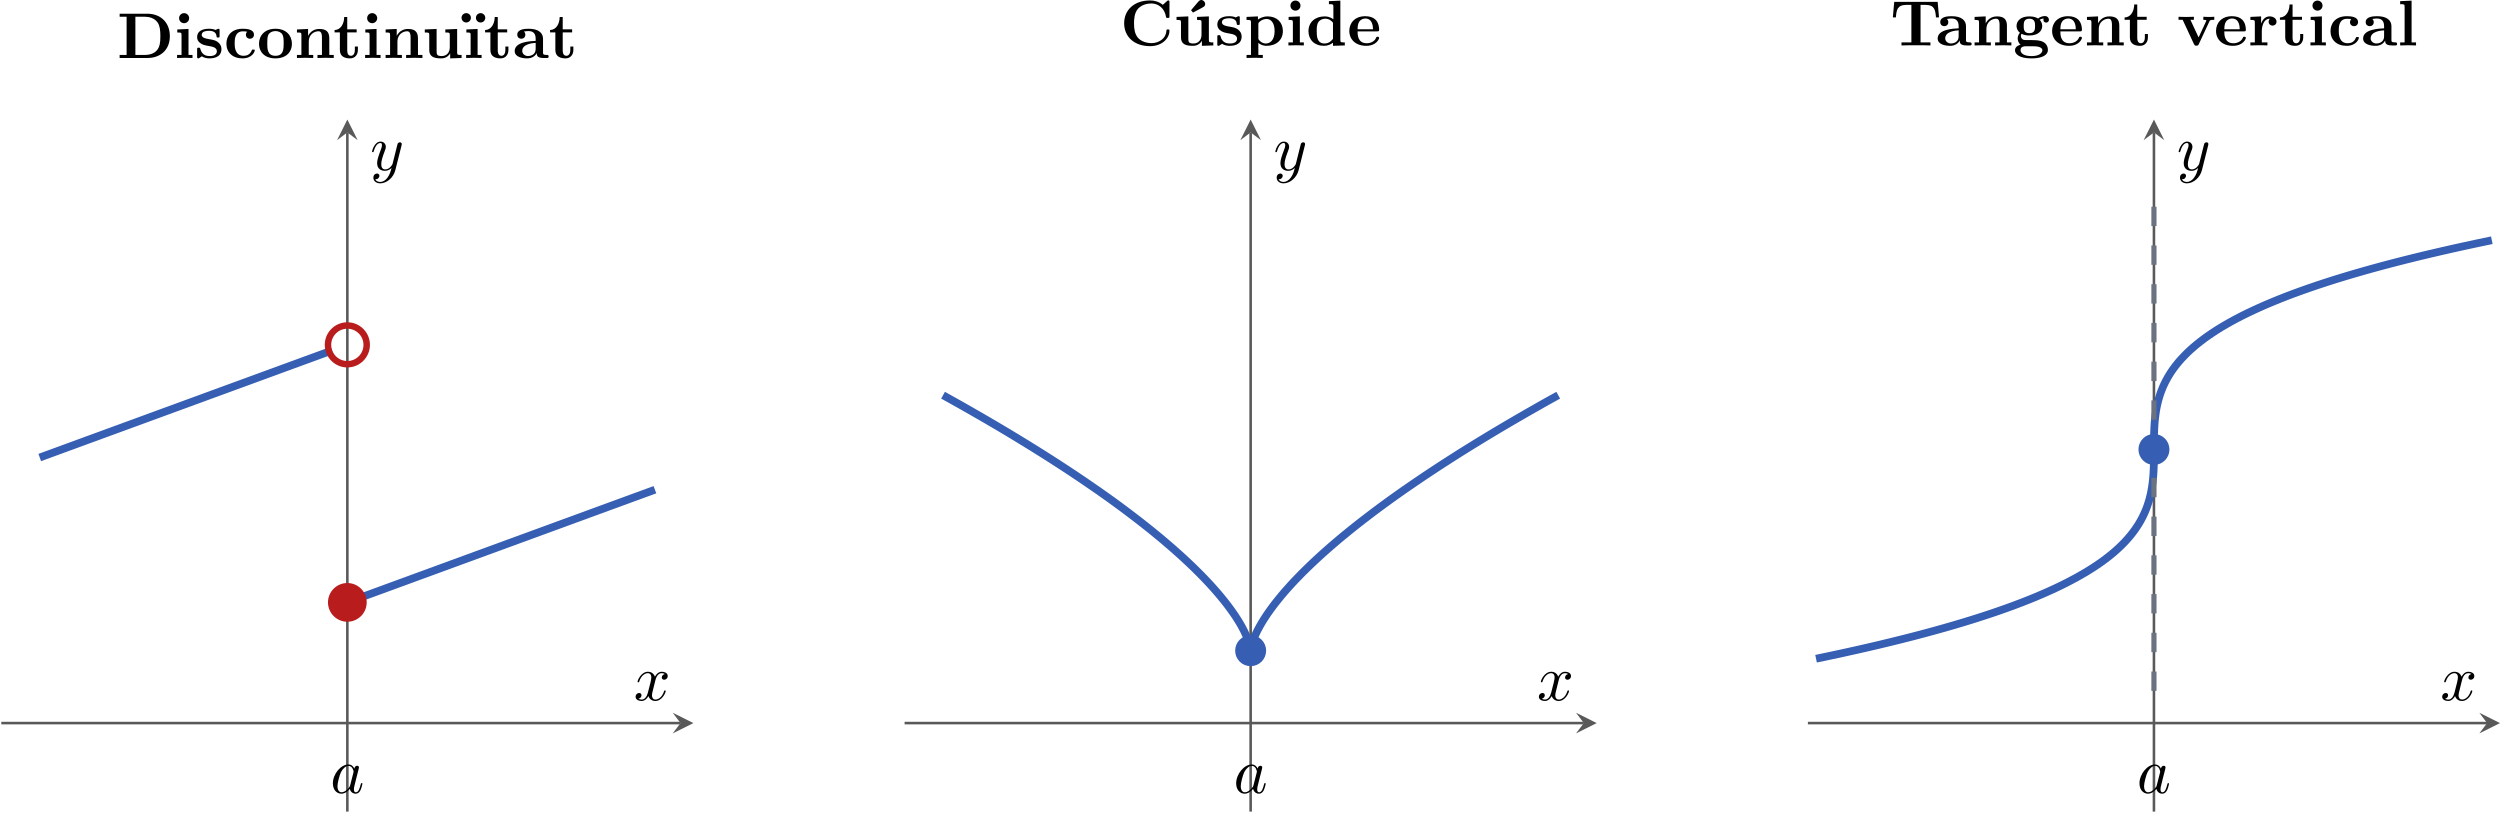
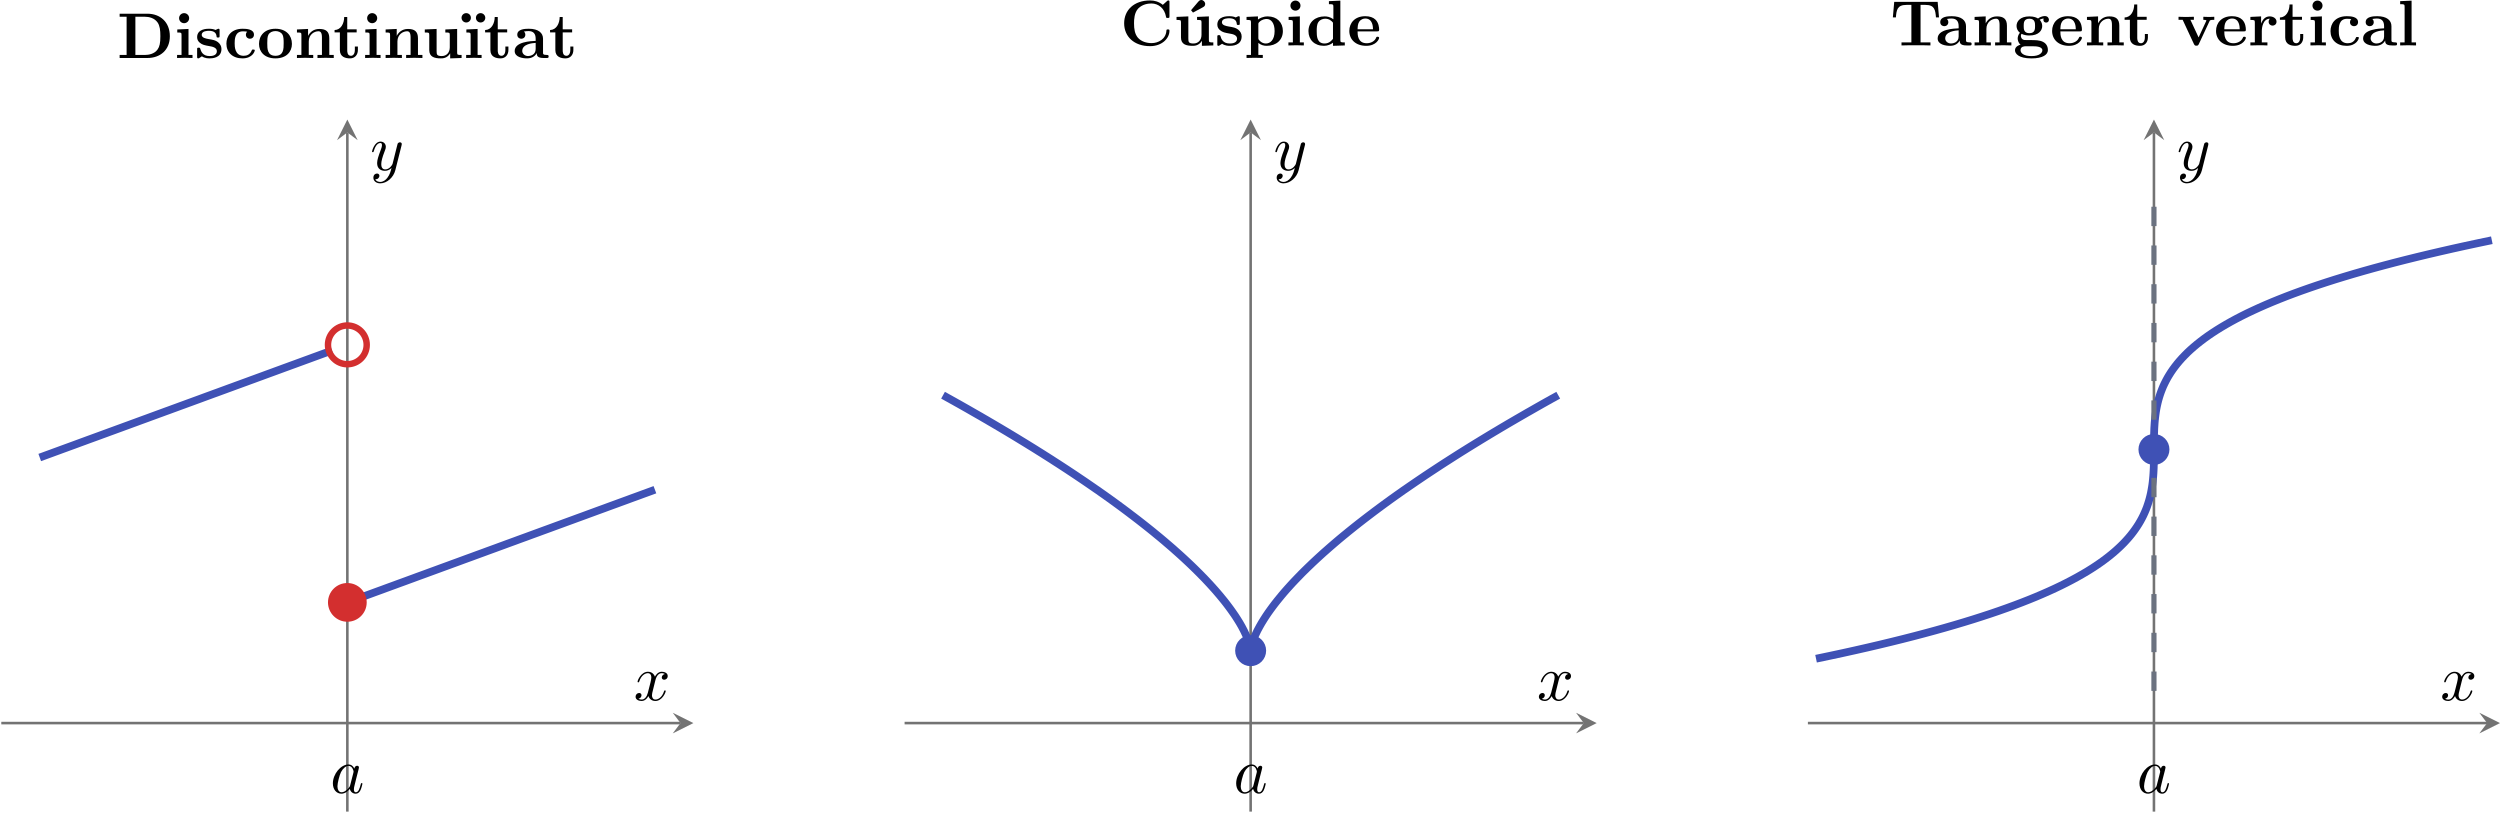
<svg xmlns="http://www.w3.org/2000/svg" xmlns:xlink="http://www.w3.org/1999/xlink" version="1.1" width="385.856pt" height="125.465pt" viewBox="-67.02 -63.793 385.856 125.465">
  <defs>
    <path id="g0-16" d="M2.232-4.483L.498-4.403V-3.935C1.086-3.935 1.156-3.935 1.156-3.547V-.468H.468V0C.777-.01 1.265-.03 1.684-.03C1.983-.03 2.491-.01 2.849 0V-.468H2.232V-4.483Z" />
    <path id="g0-19" d="M4.174-5.878C4.334-5.968 4.553-6.077 4.553-6.396C4.553-6.705 4.274-7.014 3.955-7.014C3.726-7.014 3.606-6.884 3.487-6.755C3.228-6.466 2.62-5.729 2.371-5.44L2.67-5.071L4.174-5.878Z" />
    <path id="g0-67" d="M7.631-6.665C7.631-6.854 7.631-6.944 7.452-6.944C7.362-6.944 7.342-6.924 7.263-6.854L6.605-6.267C5.988-6.765 5.32-6.944 4.643-6.944C2.162-6.944 .638-5.46 .638-3.417S2.162 .11 4.643 .11C6.506 .11 7.631-1.116 7.631-2.262C7.631-2.461 7.562-2.471 7.392-2.471C7.263-2.471 7.173-2.471 7.163-2.301C7.093-.966 5.888-.359 4.882-.359C4.105-.359 3.268-.598 2.75-1.205C2.281-1.773 2.162-2.521 2.162-3.417C2.162-3.975 2.192-5.051 2.819-5.709C3.467-6.366 4.334-6.476 4.852-6.476C5.928-6.476 6.874-5.719 7.093-4.453C7.123-4.264 7.133-4.244 7.362-4.244C7.621-4.244 7.631-4.264 7.631-4.523V-6.665Z" />
    <path id="g0-68" d="M1.465-6.366V-.468H.389V0H4.682C6.645 0 8.139-1.225 8.139-3.357C8.139-5.549 6.645-6.834 4.672-6.834H.389V-6.366H1.465ZM2.819-.468V-6.366H4.274C4.932-6.366 5.758-6.177 6.247-5.479C6.595-4.971 6.675-4.294 6.675-3.367C6.675-2.281 6.555-1.753 6.237-1.305C5.758-.628 4.882-.468 4.274-.468H2.819Z" />
    <path id="g0-84" d="M7.333-6.725H.628L.418-4.324H.887C.976-5.45 1.076-6.257 2.511-6.257H3.278V-.468H1.753V0C2.291-.03 3.397-.03 3.985-.03S5.679-.03 6.217 0V-.468H4.692V-6.257H5.45C6.874-6.257 6.974-5.46 7.073-4.324H7.542L7.333-6.725Z" />
    <path id="g0-97" d="M3.726-.767C3.726-.458 3.726 0 4.762 0H5.24C5.44 0 5.559 0 5.559-.239C5.559-.468 5.43-.468 5.3-.468C4.692-.478 4.692-.608 4.692-.837V-2.979C4.692-3.866 3.985-4.513 2.501-4.513C1.933-4.513 .717-4.473 .717-3.597C.717-3.158 1.066-2.969 1.335-2.969C1.644-2.969 1.963-3.178 1.963-3.597C1.963-3.895 1.773-4.065 1.743-4.085C2.022-4.144 2.341-4.154 2.461-4.154C3.208-4.154 3.557-3.736 3.557-2.979V-2.64C2.849-2.61 .319-2.521 .319-1.076C.319-.12 1.554 .06 2.242 .06C3.039 .06 3.507-.349 3.726-.767ZM3.557-2.331V-1.385C3.557-.428 2.64-.299 2.391-.299C1.883-.299 1.484-.648 1.484-1.086C1.484-2.162 3.059-2.301 3.557-2.331Z" />
    <path id="g0-99" d="M3.587-4.055C3.407-3.895 3.387-3.686 3.387-3.597C3.387-3.158 3.736-2.969 4.005-2.969C4.314-2.969 4.633-3.178 4.633-3.597C4.633-4.453 3.477-4.513 2.899-4.513C1.116-4.513 .379-3.367 .379-2.212C.379-.887 1.315 .06 2.849 .06C4.463 .06 4.762-1.096 4.762-1.166C4.762-1.305 4.623-1.305 4.523-1.305C4.344-1.305 4.334-1.285 4.284-1.156C4.025-.528 3.547-.339 3.039-.339C1.654-.339 1.654-1.803 1.654-2.262C1.654-2.819 1.654-4.115 2.939-4.115C3.288-4.115 3.457-4.085 3.587-4.055Z" />
    <path id="g0-100" d="M4.164-.428V.06L5.988 0V-.468C5.37-.468 5.3-.468 5.3-.857V-6.914L3.537-6.834V-6.366C4.154-6.366 4.224-6.366 4.224-5.978V-4.035C3.726-4.423 3.208-4.483 2.879-4.483C1.425-4.483 .379-3.606 .379-2.202C.379-.887 1.295 .06 2.77 .06C3.377 .06 3.856-.179 4.164-.428ZM4.164-3.517V-1.026C4.035-.847 3.626-.299 2.869-.299C1.654-.299 1.654-1.504 1.654-2.202C1.654-2.68 1.654-3.218 1.913-3.606C2.202-4.025 2.67-4.125 2.979-4.125C3.547-4.125 3.945-3.806 4.164-3.517Z" />
    <path id="g0-101" d="M4.603-2.172C4.822-2.172 4.922-2.172 4.922-2.441C4.922-2.75 4.862-3.477 4.364-3.975C3.995-4.334 3.467-4.513 2.78-4.513C1.186-4.513 .319-3.487 .319-2.242C.319-.907 1.315 .06 2.919 .06C4.493 .06 4.922-.996 4.922-1.166C4.922-1.345 4.732-1.345 4.682-1.345C4.513-1.345 4.493-1.295 4.433-1.136C4.224-.658 3.656-.339 3.009-.339C1.604-.339 1.594-1.664 1.594-2.172H4.603ZM1.594-2.501C1.614-2.889 1.624-3.308 1.833-3.636C2.092-4.035 2.491-4.154 2.78-4.154C3.945-4.154 3.965-2.849 3.975-2.501H1.594Z" />
    <path id="g0-103" d="M2.54-1.893C1.664-1.893 1.664-2.56 1.664-3.009S1.664-4.125 2.54-4.125S3.417-3.457 3.417-3.009S3.417-1.893 2.54-1.893ZM1.325-1.793C1.783-1.554 2.291-1.534 2.54-1.534C3.975-1.534 4.523-2.311 4.523-3.009C4.523-3.477 4.274-3.806 4.125-3.965C4.423-4.125 4.633-4.144 4.742-4.154C4.722-4.105 4.702-4.015 4.702-3.955C4.702-3.706 4.872-3.527 5.131-3.527S5.559-3.716 5.559-3.955C5.559-4.184 5.39-4.533 4.932-4.533C4.782-4.533 4.314-4.503 3.875-4.154C3.696-4.274 3.278-4.483 2.54-4.483C1.106-4.483 .558-3.706 .558-3.009C.558-2.6 .757-2.192 1.076-1.963C.797-1.614 .737-1.285 .737-1.076C.737-.927 .777-.438 1.176-.12C1.046-.09 .319 .12 .319 .747C.319 1.255 .867 2.002 2.859 2.002C4.623 2.002 5.4 1.415 5.4 .717C5.4 .418 5.32-.209 4.653-.548C4.095-.827 3.497-.827 2.54-.827C2.281-.827 1.823-.827 1.773-.837C1.335-.907 1.225-1.285 1.225-1.465C1.225-1.564 1.265-1.714 1.325-1.793ZM1.943 .13H3.108C3.417 .13 4.543 .13 4.543 .747C4.543 1.106 4.154 1.644 2.859 1.644C1.664 1.644 1.176 1.186 1.176 .727C1.176 .13 1.803 .13 1.943 .13Z" />
    <path id="g0-105" d="M2.232-4.483L.498-4.403V-3.935C1.086-3.935 1.156-3.935 1.156-3.547V-.468H.468V0C.777-.01 1.265-.03 1.684-.03C1.983-.03 2.491-.01 2.849 0V-.468H2.232V-4.483ZM2.331-6.147C2.331-6.585 1.973-6.924 1.554-6.924C1.126-6.924 .777-6.575 .777-6.147S1.126-5.37 1.554-5.37C1.973-5.37 2.331-5.709 2.331-6.147Z" />
    <path id="g0-108" d="M2.232-6.914L.468-6.834V-6.366C1.086-6.366 1.156-6.366 1.156-5.978V-.468H.468V0C.787-.01 1.265-.03 1.694-.03S2.58-.01 2.919 0V-.468H2.232V-6.914Z" />
    <path id="g0-110" d="M1.136-3.547V-.468H.448V0C.727-.01 1.325-.03 1.704-.03C2.092-.03 2.68-.01 2.959 0V-.468H2.271V-2.55C2.271-3.636 3.128-4.125 3.756-4.125C4.095-4.125 4.304-3.915 4.304-3.158V-.468H3.616V0C3.895-.01 4.493-.03 4.872-.03C5.26-.03 5.848-.01 6.127 0V-.468H5.44V-3.049C5.44-4.095 4.902-4.483 3.905-4.483C2.949-4.483 2.421-3.915 2.162-3.407V-4.483L.448-4.403V-3.935C1.066-3.935 1.136-3.935 1.136-3.547Z" />
    <path id="g0-111" d="M5.4-2.172C5.4-3.507 4.483-4.513 2.859-4.513C1.225-4.513 .319-3.497 .319-2.172C.319-.936 1.196 .06 2.859 .06C4.533 .06 5.4-.946 5.4-2.172ZM2.859-.339C1.594-.339 1.594-1.415 1.594-2.281C1.594-2.73 1.594-3.238 1.763-3.577C1.953-3.945 2.371-4.154 2.859-4.154C3.278-4.154 3.696-3.995 3.915-3.646C4.125-3.308 4.125-2.76 4.125-2.281C4.125-1.415 4.125-.339 2.859-.339Z" />
    <path id="g0-112" d="M2.192-3.278C2.192-3.467 2.202-3.477 2.341-3.616C2.74-4.025 3.258-4.085 3.477-4.085C4.144-4.085 4.702-3.477 4.702-2.222C4.702-.817 4.005-.299 3.357-.299C3.218-.299 2.75-.299 2.301-.837C2.192-.966 2.192-.976 2.192-1.166V-3.278ZM2.192-.389C2.62-.04 3.059 .06 3.467 .06C4.961 .06 5.978-.837 5.978-2.222C5.978-3.547 5.071-4.483 3.636-4.483C2.889-4.483 2.361-4.174 2.132-3.995V-4.483L.369-4.403V-3.935C.986-3.935 1.056-3.935 1.056-3.557V1.465H.369V1.933C.648 1.923 1.245 1.903 1.624 1.903C2.012 1.903 2.6 1.923 2.879 1.933V1.465H2.192V-.389Z" />
    <path id="g0-114" d="M2.022-3.357V-4.483L.369-4.403V-3.935C.986-3.935 1.056-3.935 1.056-3.547V-.468H.369V0C.717-.01 1.166-.03 1.624-.03C2.002-.03 2.64-.03 2.999 0V-.468H2.132V-2.212C2.132-2.909 2.381-4.125 3.377-4.125C3.367-4.115 3.188-3.955 3.188-3.666C3.188-3.258 3.507-3.059 3.796-3.059S4.403-3.268 4.403-3.666C4.403-4.194 3.866-4.483 3.347-4.483C2.65-4.483 2.252-3.985 2.022-3.357Z" />
    <path id="g0-115" d="M2.102-2.929C1.733-2.999 1.086-3.108 1.086-3.577C1.086-4.194 2.012-4.194 2.202-4.194C2.949-4.194 3.328-3.905 3.377-3.357C3.387-3.208 3.397-3.158 3.606-3.158C3.846-3.158 3.846-3.208 3.846-3.437V-4.234C3.846-4.423 3.846-4.513 3.666-4.513C3.626-4.513 3.606-4.513 3.218-4.324C2.959-4.453 2.61-4.513 2.212-4.513C1.913-4.513 .379-4.513 .379-3.208C.379-2.809 .578-2.54 .777-2.371C1.176-2.022 1.554-1.963 2.321-1.823C2.68-1.763 3.427-1.634 3.427-1.046C3.427-.299 2.511-.299 2.291-.299C1.235-.299 .976-1.026 .857-1.455C.807-1.594 .757-1.594 .618-1.594C.379-1.594 .379-1.534 .379-1.305V-.219C.379-.03 .379 .06 .558 .06C.628 .06 .648 .06 .857-.09C.867-.09 1.086-.239 1.116-.259C1.574 .06 2.092 .06 2.291 .06C2.6 .06 4.134 .06 4.134-1.395C4.134-1.823 3.935-2.172 3.587-2.451C3.198-2.74 2.879-2.8 2.102-2.929Z" />
    <path id="g0-116" d="M1.026-3.955V-1.225C1.026-.159 1.893 .06 2.6 .06C3.357 .06 3.806-.508 3.806-1.235V-1.763H3.337V-1.255C3.337-.578 3.019-.339 2.74-.339C2.162-.339 2.162-.976 2.162-1.205V-3.955H3.616V-4.423H2.162V-6.326H1.694C1.684-5.33 1.196-4.344 .209-4.314V-3.955H1.026Z" />
    <path id="g0-117" d="M4.364-.717V.06L6.127 0V-.468C5.509-.468 5.44-.468 5.44-.857V-4.483L3.616-4.403V-3.935C4.234-3.935 4.304-3.935 4.304-3.547V-1.644C4.304-.827 3.796-.299 3.068-.299C2.301-.299 2.271-.548 2.271-1.086V-4.483L.448-4.403V-3.935C1.066-3.935 1.136-3.935 1.136-3.547V-1.225C1.136-.159 1.943 .06 2.929 .06C3.188 .06 3.905 .06 4.364-.717Z" />
    <path id="g0-118" d="M5.041-3.746C5.101-3.885 5.141-3.955 5.778-3.955V-4.423C5.529-4.403 5.24-4.394 4.991-4.394S4.294-4.413 4.085-4.423V-3.955C4.274-3.955 4.563-3.925 4.563-3.846C4.563-3.836 4.553-3.816 4.513-3.726L3.357-1.235L2.092-3.955H2.63V-4.423C2.301-4.403 1.405-4.394 1.395-4.394C1.116-4.394 .667-4.413 .259-4.423V-3.955H.897L2.64-.209C2.76 .04 2.889 .04 3.019 .04C3.188 .04 3.288 .01 3.387-.199L5.041-3.746Z" />
    <path id="g0-127" d="M2.471-6.197C2.471-6.645 2.112-6.924 1.753-6.924C1.305-6.924 1.026-6.555 1.026-6.207C1.026-5.828 1.335-5.479 1.753-5.479C2.132-5.479 2.471-5.788 2.471-6.197ZM4.692-6.197C4.692-6.575 4.384-6.924 3.965-6.924C3.587-6.924 3.248-6.615 3.248-6.207C3.248-5.758 3.606-5.479 3.965-5.479C4.413-5.479 4.692-5.848 4.692-6.197Z" />
    <path id="g1-97" d="M3.716-3.766C3.537-4.134 3.248-4.403 2.8-4.403C1.634-4.403 .399-2.939 .399-1.484C.399-.548 .946 .11 1.724 .11C1.923 .11 2.421 .07 3.019-.638C3.098-.219 3.447 .11 3.925 .11C4.274 .11 4.503-.12 4.663-.438C4.832-.797 4.961-1.405 4.961-1.425C4.961-1.524 4.872-1.524 4.842-1.524C4.742-1.524 4.732-1.484 4.702-1.345C4.533-.697 4.354-.11 3.945-.11C3.676-.11 3.646-.369 3.646-.568C3.646-.787 3.666-.867 3.776-1.305C3.885-1.724 3.905-1.823 3.995-2.202L4.354-3.597C4.423-3.875 4.423-3.895 4.423-3.935C4.423-4.105 4.304-4.204 4.134-4.204C3.895-4.204 3.746-3.985 3.716-3.766ZM3.068-1.186C3.019-1.006 3.019-.986 2.869-.817C2.431-.269 2.022-.11 1.743-.11C1.245-.11 1.106-.658 1.106-1.046C1.106-1.544 1.425-2.77 1.654-3.228C1.963-3.816 2.411-4.184 2.809-4.184C3.457-4.184 3.597-3.367 3.597-3.308S3.577-3.188 3.567-3.138L3.068-1.186Z" />
    <path id="g1-120" d="M3.328-3.009C3.387-3.268 3.616-4.184 4.314-4.184C4.364-4.184 4.603-4.184 4.812-4.055C4.533-4.005 4.334-3.756 4.334-3.517C4.334-3.357 4.443-3.168 4.712-3.168C4.932-3.168 5.25-3.347 5.25-3.746C5.25-4.264 4.663-4.403 4.324-4.403C3.746-4.403 3.397-3.875 3.278-3.646C3.029-4.304 2.491-4.403 2.202-4.403C1.166-4.403 .598-3.118 .598-2.869C.598-2.77 .697-2.77 .717-2.77C.797-2.77 .827-2.79 .847-2.879C1.186-3.935 1.843-4.184 2.182-4.184C2.371-4.184 2.72-4.095 2.72-3.517C2.72-3.208 2.55-2.54 2.182-1.146C2.022-.528 1.674-.11 1.235-.11C1.176-.11 .946-.11 .737-.239C.986-.289 1.205-.498 1.205-.777C1.205-1.046 .986-1.126 .837-1.126C.538-1.126 .289-.867 .289-.548C.289-.09 .787 .11 1.225 .11C1.883 .11 2.242-.588 2.271-.648C2.391-.279 2.75 .11 3.347 .11C4.374 .11 4.941-1.176 4.941-1.425C4.941-1.524 4.852-1.524 4.822-1.524C4.732-1.524 4.712-1.484 4.692-1.415C4.364-.349 3.686-.11 3.367-.11C2.979-.11 2.819-.428 2.819-.767C2.819-.986 2.879-1.205 2.989-1.644L3.328-3.009Z" />
    <path id="g1-121" d="M4.842-3.796C4.882-3.935 4.882-3.955 4.882-4.025C4.882-4.204 4.742-4.294 4.593-4.294C4.493-4.294 4.334-4.234 4.244-4.085C4.224-4.035 4.144-3.726 4.105-3.547C4.035-3.288 3.965-3.019 3.905-2.75L3.457-.956C3.417-.807 2.989-.11 2.331-.11C1.823-.11 1.714-.548 1.714-.917C1.714-1.375 1.883-1.993 2.222-2.869C2.381-3.278 2.421-3.387 2.421-3.587C2.421-4.035 2.102-4.403 1.604-4.403C.658-4.403 .289-2.959 .289-2.869C.289-2.77 .389-2.77 .408-2.77C.508-2.77 .518-2.79 .568-2.949C.837-3.885 1.235-4.184 1.574-4.184C1.654-4.184 1.823-4.184 1.823-3.866C1.823-3.616 1.724-3.357 1.654-3.168C1.255-2.112 1.076-1.544 1.076-1.076C1.076-.189 1.704 .11 2.291 .11C2.68 .11 3.019-.06 3.298-.339C3.168 .179 3.049 .667 2.65 1.196C2.391 1.534 2.012 1.823 1.554 1.823C1.415 1.823 .966 1.793 .797 1.405C.956 1.405 1.086 1.405 1.225 1.285C1.325 1.196 1.425 1.066 1.425 .877C1.425 .568 1.156 .528 1.056 .528C.827 .528 .498 .687 .498 1.176C.498 1.674 .936 2.042 1.554 2.042C2.58 2.042 3.606 1.136 3.885 .01L4.842-3.796Z" />
  </defs>
  <g id="page1">
-     <path d="M-66.82 47.809H38.008" stroke="#595959" fill="none" stroke-width=".399" stroke-miterlimit="10" />
-     <path d="M40 47.809L36.813 46.215L38.008 47.809L36.813 49.402" fill="#595959" />
-     <path d="M-13.41 61.473V-43.352" stroke="#595959" fill="none" stroke-width=".399" stroke-miterlimit="10" />
-     <path d="M-13.41-45.344L-15.004-42.156L-13.41-43.352L-11.816-42.156" fill="#595959" />
-     <path d="M-60.887 6.82L-60.313 6.613L-59.742 6.402L-59.172 6.195L-58.602 5.984L-58.031 5.777L-57.461 5.566L-56.891 5.359L-56.316 5.148L-55.746 4.941L-55.176 4.73L-54.605 4.519L-54.035 4.312L-53.465 4.101L-52.895 3.894L-52.32 3.684L-51.75 3.477L-51.18 3.266L-50.609 3.059L-50.039 2.848L-49.469 2.641L-48.895 2.43L-48.324 2.223L-47.754 2.012L-47.184 1.805L-46.613 1.594L-46.043 1.387L-45.473 1.176L-44.898 .965L-44.328 .758L-43.758 .547L-43.188 .34L-42.617 .129L-42.047-.078L-41.477-.289L-40.902-.496L-40.332-.707L-39.762-.914L-39.191-1.125L-38.621-1.332L-38.051-1.543L-37.48-1.75L-36.906-1.961L-36.336-2.168L-35.766-2.379L-35.195-2.59L-34.625-2.797L-34.055-3.008L-33.48-3.215L-32.91-3.426L-32.34-3.633L-31.77-3.844L-31.199-4.051L-30.629-4.262L-30.059-4.469L-29.484-4.68L-28.914-4.887L-28.344-5.098L-27.773-5.305L-27.203-5.516L-26.633-5.723L-26.062-5.934L-25.488-6.145L-24.918-6.352L-24.348-6.562L-23.777-6.77L-23.207-6.981L-22.637-7.188L-22.066-7.399L-21.492-7.606L-20.922-7.816L-20.352-8.024L-19.781-8.234L-19.211-8.441L-18.641-8.652L-18.07-8.859L-17.496-9.07L-16.926-9.277L-16.355-9.488L-15.785-9.699" stroke="#365fb3" fill="none" stroke-width="1.196" stroke-miterlimit="10" />
-     <path d="M-13.41 29.18L-12.809 28.957L-12.207 28.738L-11.605 28.52L-11.008 28.297L-10.406 28.078L-9.805 27.859L-9.203 27.637L-8.602 27.418L-8 27.199L-7.402 26.977L-6.801 26.758L-6.199 26.539L-5.598 26.316L-4.996 26.098L-4.395 25.879L-3.793 25.656L-3.195 25.438L-2.594 25.215L-1.992 24.996L-1.391 24.777L-.789 24.555L-.188 24.336L.41 24.117L1.012 23.895L1.613 23.676L2.215 23.457L2.816 23.234L3.418 23.016L4.016 22.797L4.617 22.574L5.219 22.355L5.82 22.137L6.422 21.914L7.023 21.695L7.621 21.477L8.223 21.254L8.824 21.035L9.426 20.816L10.027 20.594L10.629 20.375L11.23 20.152L11.828 19.934L12.43 19.715L13.031 19.492L13.633 19.273L14.234 19.055L14.836 18.832L15.434 18.613L16.035 18.395L16.637 18.172L17.238 17.953L17.84 17.734L18.441 17.512L19.039 17.293L19.641 17.074L20.242 16.852L20.844 16.633L21.445 16.414L22.047 16.191L22.648 15.973L23.246 15.754L23.848 15.531L24.449 15.312L25.051 15.09L25.652 14.871L26.254 14.652L26.852 14.43L27.453 14.211L28.055 13.992L28.656 13.77L29.258 13.551L29.859 13.332L30.457 13.109L31.059 12.891L31.66 12.672L32.262 12.449L32.863 12.23L33.465 12.012L34.062 11.789" stroke="#365fb3" fill="none" stroke-width="1.196" stroke-miterlimit="10" />
+     <path d="M-66.82 47.809H38.008" stroke="#737373" fill="none" stroke-width=".399" stroke-miterlimit="10" />
+     <path d="M40 47.809L36.813 46.215L38.008 47.809L36.813 49.402" fill="#737373" />
+     <path d="M-13.41 61.473V-43.352" stroke="#737373" fill="none" stroke-width=".399" stroke-miterlimit="10" />
+     <path d="M-13.41-45.344L-15.004-42.156L-13.41-43.352L-11.816-42.156" fill="#737373" />
+     <path d="M-60.887 6.82L-60.313 6.613L-59.742 6.402L-59.172 6.195L-58.602 5.984L-58.031 5.777L-57.461 5.566L-56.891 5.359L-56.316 5.148L-55.746 4.941L-55.176 4.73L-54.605 4.519L-54.035 4.312L-53.465 4.101L-52.895 3.894L-52.32 3.684L-51.75 3.477L-51.18 3.266L-50.609 3.059L-50.039 2.848L-49.469 2.641L-48.895 2.43L-48.324 2.223L-47.754 2.012L-47.184 1.805L-46.613 1.594L-46.043 1.387L-45.473 1.176L-44.898 .965L-44.328 .758L-43.758 .547L-43.188 .34L-42.617 .129L-42.047-.078L-41.477-.289L-40.902-.496L-40.332-.707L-39.762-.914L-39.191-1.125L-38.621-1.332L-38.051-1.543L-37.48-1.75L-36.906-1.961L-36.336-2.168L-35.766-2.379L-35.195-2.59L-34.625-2.797L-34.055-3.008L-33.48-3.215L-32.91-3.426L-32.34-3.633L-31.77-3.844L-31.199-4.051L-30.629-4.262L-30.059-4.469L-29.484-4.68L-28.914-4.887L-28.344-5.098L-27.773-5.305L-27.203-5.516L-26.633-5.723L-26.062-5.934L-25.488-6.145L-24.918-6.352L-24.348-6.562L-23.777-6.77L-23.207-6.981L-22.637-7.188L-22.066-7.399L-21.492-7.606L-20.922-7.816L-20.352-8.024L-19.781-8.234L-19.211-8.441L-18.641-8.652L-18.07-8.859L-17.496-9.07L-16.926-9.277L-16.355-9.488L-15.785-9.699" stroke="#3f51b5" fill="none" stroke-width="1.196" stroke-miterlimit="10" />
+     <path d="M-13.41 29.18L-12.809 28.957L-12.207 28.738L-11.605 28.52L-11.008 28.297L-10.406 28.078L-9.805 27.859L-9.203 27.637L-8.602 27.418L-8 27.199L-7.402 26.977L-6.801 26.758L-6.199 26.539L-5.598 26.316L-4.996 26.098L-4.395 25.879L-3.793 25.656L-3.195 25.438L-2.594 25.215L-1.992 24.996L-1.391 24.777L-.789 24.555L-.188 24.336L.41 24.117L1.012 23.895L1.613 23.676L2.215 23.457L2.816 23.234L3.418 23.016L4.016 22.797L4.617 22.574L5.219 22.355L5.82 22.137L6.422 21.914L7.023 21.695L7.621 21.477L8.223 21.254L8.824 21.035L9.426 20.816L10.027 20.594L10.629 20.375L11.23 20.152L11.828 19.934L12.43 19.715L13.031 19.492L13.633 19.273L14.234 19.055L14.836 18.832L15.434 18.613L16.035 18.395L16.637 18.172L17.238 17.953L17.84 17.734L18.441 17.512L19.039 17.293L19.641 17.074L20.242 16.852L20.844 16.633L21.445 16.414L22.047 16.191L22.648 15.973L23.246 15.754L23.848 15.531L24.449 15.312L25.051 15.09L25.652 14.871L26.254 14.652L26.852 14.43L27.453 14.211L28.055 13.992L28.656 13.77L29.258 13.551L29.859 13.332L30.457 13.109L31.059 12.891L31.66 12.672L32.262 12.449L32.863 12.23L33.465 12.012L34.062 11.789" stroke="#3f51b5" fill="none" stroke-width="1.196" stroke-miterlimit="10" />
    <g transform="matrix(1 0 0 1 50.5772 -2.4245)">
      <use x="-66.62" y="61.024" xlink:href="#g1-97" />
    </g>
-     <path d="M-10.422-10.566C-10.422-12.219-11.758-13.555-13.41-13.555S-16.398-12.219-16.398-10.566C-16.398-8.918-15.062-7.578-13.41-7.578S-10.422-8.918-10.422-10.566Z" stroke="#b91c1c" fill="none" stroke-width=".996" stroke-miterlimit="10" />
-     <path d="M-10.621 29.18C-10.621 27.637-11.871 26.391-13.41 26.391S-16.199 27.637-16.199 29.18C-16.199 30.719-14.949 31.969-13.41 31.969S-10.621 30.719-10.621 29.18Z" fill="#b91c1c" />
-     <path d="M-10.621 29.18C-10.621 27.637-11.871 26.391-13.41 26.391S-16.199 27.637-16.199 29.18C-16.199 30.719-14.949 31.969-13.41 31.969S-10.621 30.719-10.621 29.18Z" stroke="#b91c1c" fill="none" stroke-width=".399" stroke-miterlimit="10" />
+     <path d="M-10.422-10.566C-10.422-12.219-11.758-13.555-13.41-13.555S-16.398-12.219-16.398-10.566C-16.398-8.918-15.062-7.578-13.41-7.578S-10.422-8.918-10.422-10.566Z" stroke="#d32f2f" fill="none" stroke-width=".996" stroke-miterlimit="10" />
+     <path d="M-10.621 29.18C-10.621 27.637-11.871 26.391-13.41 26.391S-16.199 27.637-16.199 29.18C-16.199 30.719-14.949 31.969-13.41 31.969S-10.621 30.719-10.621 29.18Z" fill="#d32f2f" />
+     <path d="M-10.621 29.18C-10.621 27.637-11.871 26.391-13.41 26.391S-16.199 27.637-16.199 29.18C-16.199 30.719-14.949 31.969-13.41 31.969S-10.621 30.719-10.621 29.18Z" stroke="#d32f2f" fill="none" stroke-width=".399" stroke-miterlimit="10" />
    <g transform="matrix(1 0 0 1 97.4062 -16.7344)">
      <use x="-66.62" y="61.024" xlink:href="#g1-120" />
    </g>
    <g transform="matrix(1 0 0 1 56.73009 -98.56)">
      <use x="-66.62" y="61.024" xlink:href="#g1-121" />
    </g>
    <g transform="matrix(1 0 0 1 17.6764 -115.8666)">
      <use x="-66.62" y="61.024" xlink:href="#g0-68" />
      <use x="-57.834" y="61.024" xlink:href="#g0-105" />
      <use x="-54.651" y="61.024" xlink:href="#g0-115" />
      <use x="-50.132" y="61.024" xlink:href="#g0-99" />
      <use x="-45.04" y="61.024" xlink:href="#g0-111" />
      <use x="-39.312" y="61.024" xlink:href="#g0-110" />
      <use x="-33.265" y="61.024" xlink:href="#g0-116" />
      <use x="-28.809" y="61.024" xlink:href="#g0-105" />
      <use x="-25.627" y="61.024" xlink:href="#g0-110" />
      <use x="-19.58" y="61.024" xlink:href="#g0-117" />
      <use x="-14.488" y="61.024" xlink:href="#g0-127" />
      <use x="-13.215" y="61.024" xlink:href="#g0-16" />
      <use x="-10.033" y="61.024" xlink:href="#g0-116" />
      <use x="-5.577" y="61.024" xlink:href="#g0-97" />
      <use x="-.008" y="61.024" xlink:href="#g0-116" />
    </g>
-     <path d="M72.598 47.809H177.426" stroke="#595959" fill="none" stroke-width=".399" stroke-miterlimit="10" />
-     <path d="M179.418 47.809L176.231 46.215L177.426 47.809L176.231 49.402" fill="#595959" />
-     <path d="M126.008 61.473V-43.352" stroke="#595959" fill="none" stroke-width=".399" stroke-miterlimit="10" />
-     <path d="M126.008-45.344L124.415-42.156L126.008-43.352L127.602-42.156" fill="#595959" />
-     <path d="M78.531-2.797L78.875-2.606L79.215-2.414L79.559-2.227L79.898-2.035L80.238-1.848L80.582-1.652L80.922-1.465L81.266-1.27L81.605-1.078L81.949-.883L82.289-.691L82.629-.496L82.973-.297L83.312-.102L83.656 .094L83.996 .289L84.34 .484L84.68 .684L85.023 .883L85.363 1.078L85.703 1.281L86.047 1.48L86.387 1.68L86.73 1.883L87.07 2.082L87.414 2.285L87.754 2.488L88.094 2.691L88.438 2.894L88.777 3.102L89.121 3.305L89.461 3.512L89.805 3.719L90.144 3.926L90.488 4.137L90.828 4.344L91.168 4.551L91.512 4.762L91.852 4.973L92.195 5.184L92.535 5.394L92.879 5.609L93.219 5.824L93.559 6.035L93.902 6.25L94.242 6.469L94.586 6.684L94.926 6.902L95.269 7.117L95.609 7.34L95.949 7.559L96.293 7.777L96.633 8L96.977 8.223L97.316 8.445L97.66 8.668L98 8.895L98.344 9.121L98.684 9.348L99.023 9.574L99.367 9.805L99.707 10.035L100.051 10.266L100.391 10.496L100.734 10.73L101.074 10.965L101.414 11.199L101.758 11.434L102.098 11.672L102.441 11.902L102.781 12.145L103.125 12.387L103.465 12.625L103.805 12.871L104.148 13.113L104.488 13.359L104.832 13.605L105.172 13.855L105.516 14.105L105.855 14.355L106.199 14.609L106.539 14.863L106.879 15.117L107.223 15.375L107.562 15.637L107.906 15.895L108.246 16.156L108.59 16.418L108.93 16.684L109.269 16.949L109.613 17.219L109.953 17.488L110.297 17.762L110.637 18.035L110.98 18.312L111.32 18.594L111.66 18.871L112.004 19.152L112.344 19.438L112.688 19.727L113.027 20.02L113.371 20.312L113.711 20.605L114.055 20.902L114.394 21.207L114.734 21.508L115.078 21.816L115.418 22.125L115.762 22.441L116.102 22.758L116.445 23.078L116.785 23.402L117.125 23.73L117.469 24.066L117.809 24.402L118.152 24.742L118.492 25.094L118.836 25.441L119.176 25.801L119.516 26.164L119.859 26.535L120.199 26.914L120.543 27.297L120.883 27.691L121.227 28.094L121.566 28.508L121.91 28.926L122.25 29.359L122.59 29.809L122.934 30.273L123.273 30.754L123.617 31.25L123.957 31.777L124.301 32.332L124.641 32.926L124.98 33.574L125.324 34.297L125.664 35.16L126.008 36.609" stroke="#365fb3" fill="none" stroke-width="1.196" stroke-miterlimit="10" />
-     <path d="M126.008 36.633L126.348 35.16L126.691 34.297L127.031 33.574L127.375 32.93L127.715 32.336L128.059 31.777L128.398 31.254L128.738 30.754L129.082 30.273L129.422 29.812L129.766 29.359L130.105 28.93L130.449 28.508L130.789 28.094L131.129 27.691L131.473 27.297L131.812 26.914L132.156 26.535L132.496 26.164L132.84 25.801L133.18 25.445L133.523 25.094L133.863 24.742L134.203 24.402L134.547 24.066L134.887 23.734L135.23 23.406L135.57 23.078L135.914 22.758L136.254 22.441L136.594 22.129L136.938 21.816L137.277 21.508L137.621 21.207L137.961 20.906L138.305 20.605L138.644 20.312L138.984 20.02L139.328 19.727L139.668 19.438L140.012 19.152L140.351 18.871L140.695 18.594L141.035 18.312L141.379 18.035L141.719 17.762L142.059 17.488L142.402 17.219L142.742 16.949L143.086 16.684L143.426 16.418L143.769 16.156L144.109 15.895L144.449 15.637L144.793 15.375L145.133 15.117L145.476 14.863L145.816 14.609L146.16 14.355L146.5 14.105L146.84 13.855L147.184 13.609L147.523 13.359L147.867 13.113L148.207 12.871L148.551 12.625L148.891 12.387L149.234 12.145L149.574 11.902L149.914 11.672L150.258 11.434L150.598 11.199L150.941 10.965L151.281 10.73L151.625 10.496L151.965 10.266L152.305 10.035L152.648 9.805L152.988 9.574L153.332 9.348L153.672 9.121L154.016 8.895L154.355 8.672L154.699 8.445L155.039 8.223L155.379 8L155.723 7.777L156.062 7.559L156.406 7.34L156.746 7.121L157.09 6.902L157.43 6.684L157.769 6.469L158.113 6.25L158.453 6.035L158.797 5.82L159.137 5.609L159.48 5.394L159.82 5.184L160.16 4.973L160.504 4.762L160.844 4.551L161.188 4.344L161.527 4.133L161.871 3.926L162.211 3.719L162.555 3.512L162.894 3.305L163.234 3.102L163.578 2.894L163.918 2.695L164.262 2.488L164.601 2.285L164.945 2.082L165.285 1.883L165.625 1.68L165.969 1.48L166.309 1.281L166.652 1.082L166.992 .883L167.336 .684L167.676 .488L168.019 .289L168.359 .094L168.699-.105L169.043-.297L169.383-.492L169.726-.688L170.066-.883L170.41-1.078L170.75-1.27L171.09-1.465L171.434-1.656L171.773-1.848L172.117-2.035L172.457-2.231L172.801-2.414L173.141-2.606L173.481-2.797" stroke="#365fb3" fill="none" stroke-width="1.196" stroke-miterlimit="10" />
+     <path d="M72.598 47.809H177.426" stroke="#737373" fill="none" stroke-width=".399" stroke-miterlimit="10" />
+     <path d="M179.418 47.809L176.231 46.215L177.426 47.809L176.231 49.402" fill="#737373" />
+     <path d="M126.008 61.473V-43.352" stroke="#737373" fill="none" stroke-width=".399" stroke-miterlimit="10" />
+     <path d="M126.008-45.344L124.415-42.156L126.008-43.352L127.602-42.156" fill="#737373" />
+     <path d="M78.531-2.797L78.875-2.606L79.215-2.414L79.559-2.227L79.898-2.035L80.238-1.848L80.582-1.652L80.922-1.465L81.266-1.27L81.605-1.078L81.949-.883L82.289-.691L82.629-.496L82.973-.297L83.312-.102L83.656 .094L83.996 .289L84.34 .484L84.68 .684L85.023 .883L85.363 1.078L85.703 1.281L86.047 1.48L86.387 1.68L86.73 1.883L87.07 2.082L87.414 2.285L87.754 2.488L88.094 2.691L88.438 2.894L88.777 3.102L89.121 3.305L89.461 3.512L89.805 3.719L90.144 3.926L90.488 4.137L90.828 4.344L91.168 4.551L91.512 4.762L91.852 4.973L92.195 5.184L92.535 5.394L92.879 5.609L93.219 5.824L93.559 6.035L93.902 6.25L94.242 6.469L94.586 6.684L94.926 6.902L95.269 7.117L95.609 7.34L95.949 7.559L96.293 7.777L96.633 8L96.977 8.223L97.316 8.445L97.66 8.668L98 8.895L98.344 9.121L98.684 9.348L99.023 9.574L99.367 9.805L99.707 10.035L100.051 10.266L100.391 10.496L100.734 10.73L101.074 10.965L101.414 11.199L101.758 11.434L102.098 11.672L102.441 11.902L102.781 12.145L103.125 12.387L103.465 12.625L103.805 12.871L104.148 13.113L104.488 13.359L104.832 13.605L105.172 13.855L105.516 14.105L105.855 14.355L106.199 14.609L106.539 14.863L106.879 15.117L107.223 15.375L107.562 15.637L107.906 15.895L108.246 16.156L108.59 16.418L108.93 16.684L109.269 16.949L109.613 17.219L109.953 17.488L110.297 17.762L110.637 18.035L110.98 18.312L111.32 18.594L111.66 18.871L112.004 19.152L112.344 19.438L112.688 19.727L113.027 20.02L113.371 20.312L113.711 20.605L114.055 20.902L114.394 21.207L114.734 21.508L115.078 21.816L115.418 22.125L115.762 22.441L116.102 22.758L116.445 23.078L116.785 23.402L117.125 23.73L117.469 24.066L117.809 24.402L118.152 24.742L118.492 25.094L118.836 25.441L119.176 25.801L119.516 26.164L119.859 26.535L120.199 26.914L120.543 27.297L120.883 27.691L121.227 28.094L121.566 28.508L121.91 28.926L122.25 29.359L122.59 29.809L122.934 30.273L123.273 30.754L123.617 31.25L123.957 31.777L124.301 32.332L124.641 32.926L124.98 33.574L125.324 34.297L125.664 35.16L126.008 36.609" stroke="#3f51b5" fill="none" stroke-width="1.196" stroke-miterlimit="10" />
+     <path d="M126.008 36.633L126.348 35.16L126.691 34.297L127.031 33.574L127.375 32.93L127.715 32.336L128.059 31.777L128.398 31.254L128.738 30.754L129.082 30.273L129.422 29.812L129.766 29.359L130.105 28.93L130.449 28.508L130.789 28.094L131.129 27.691L131.473 27.297L131.812 26.914L132.156 26.535L132.496 26.164L132.84 25.801L133.18 25.445L133.523 25.094L133.863 24.742L134.203 24.402L134.547 24.066L134.887 23.734L135.23 23.406L135.57 23.078L135.914 22.758L136.254 22.441L136.594 22.129L136.938 21.816L137.277 21.508L137.621 21.207L137.961 20.906L138.305 20.605L138.644 20.312L138.984 20.02L139.328 19.727L139.668 19.438L140.012 19.152L140.351 18.871L140.695 18.594L141.035 18.312L141.379 18.035L141.719 17.762L142.059 17.488L142.402 17.219L142.742 16.949L143.086 16.684L143.426 16.418L143.769 16.156L144.109 15.895L144.449 15.637L144.793 15.375L145.133 15.117L145.476 14.863L145.816 14.609L146.16 14.355L146.5 14.105L146.84 13.855L147.184 13.609L147.523 13.359L147.867 13.113L148.207 12.871L148.551 12.625L148.891 12.387L149.234 12.145L149.574 11.902L149.914 11.672L150.258 11.434L150.598 11.199L150.941 10.965L151.281 10.73L151.625 10.496L151.965 10.266L152.305 10.035L152.648 9.805L152.988 9.574L153.332 9.348L153.672 9.121L154.016 8.895L154.355 8.672L154.699 8.445L155.039 8.223L155.379 8L155.723 7.777L156.062 7.559L156.406 7.34L156.746 7.121L157.09 6.902L157.43 6.684L157.769 6.469L158.113 6.25L158.453 6.035L158.797 5.82L159.137 5.609L159.48 5.394L159.82 5.184L160.16 4.973L160.504 4.762L160.844 4.551L161.188 4.344L161.527 4.133L161.871 3.926L162.211 3.719L162.555 3.512L162.894 3.305L163.234 3.102L163.578 2.894L163.918 2.695L164.262 2.488L164.601 2.285L164.945 2.082L165.285 1.883L165.625 1.68L165.969 1.48L166.309 1.281L166.652 1.082L166.992 .883L167.336 .684L167.676 .488L168.019 .289L168.359 .094L168.699-.105L169.043-.297L169.383-.492L169.726-.688L170.066-.883L170.41-1.078L170.75-1.27L171.09-1.465L171.434-1.656L171.773-1.848L172.117-2.035L172.457-2.231L172.801-2.414L173.141-2.606L173.481-2.797" stroke="#3f51b5" fill="none" stroke-width="1.196" stroke-miterlimit="10" />
    <g transform="matrix(1 0 0 1 189.9942 -2.4245)">
      <use x="-66.62" y="61.024" xlink:href="#g1-97" />
    </g>
-     <path d="M128.199 36.633C128.199 35.422 127.219 34.438 126.008 34.438S123.816 35.422 123.816 36.633C123.816 37.84 124.797 38.824 126.008 38.824S128.199 37.84 128.199 36.633Z" fill="#365fb3" />
-     <path d="M128.199 36.633C128.199 35.422 127.219 34.438 126.008 34.438S123.816 35.422 123.816 36.633C123.816 37.84 124.797 38.824 126.008 38.824S128.199 37.84 128.199 36.633Z" stroke="#365fb3" fill="none" stroke-width=".399" stroke-miterlimit="10" />
+     <path d="M128.199 36.633C128.199 35.422 127.219 34.438 126.008 34.438S123.816 35.422 123.816 36.633C123.816 37.84 124.797 38.824 126.008 38.824S128.199 37.84 128.199 36.633Z" fill="#3f51b5" />
+     <path d="M128.199 36.633C128.199 35.422 127.219 34.438 126.008 34.438S123.816 35.422 123.816 36.633C123.816 37.84 124.797 38.824 126.008 38.824S128.199 37.84 128.199 36.633Z" stroke="#3f51b5" fill="none" stroke-width=".399" stroke-miterlimit="10" />
    <g transform="matrix(1 0 0 1 236.8232 -16.7344)">
      <use x="-66.62" y="61.024" xlink:href="#g1-120" />
    </g>
    <g transform="matrix(1 0 0 1 196.1472 -98.56)">
      <use x="-66.62" y="61.024" xlink:href="#g1-121" />
    </g>
    <g transform="matrix(1 0 0 1 172.4662 -117.8038)">
      <use x="-66.62" y="61.024" xlink:href="#g0-67" />
      <use x="-58.027" y="61.024" xlink:href="#g0-19" />
      <use x="-58.346" y="61.024" xlink:href="#g0-117" />
      <use x="-51.981" y="61.024" xlink:href="#g0-115" />
      <use x="-47.462" y="61.024" xlink:href="#g0-112" />
      <use x="-41.097" y="61.024" xlink:href="#g0-105" />
      <use x="-37.914" y="61.024" xlink:href="#g0-100" />
      <use x="-31.549" y="61.024" xlink:href="#g0-101" />
    </g>
-     <path d="M212.015 47.809H316.843" stroke="#595959" fill="none" stroke-width=".399" stroke-miterlimit="10" />
-     <path d="M318.836 47.809L315.645 46.215L316.844 47.809L315.645 49.402" fill="#595959" />
-     <path d="M265.425 61.473V-43.352" stroke="#595959" fill="none" stroke-width=".399" stroke-miterlimit="10" />
-     <path d="M265.426-45.344L263.832-42.156L265.426-43.352L267.02-42.156" fill="#595959" />
-     <path d="M213.273 37.875L215.343 37.441L217.363 37.008L219.324 36.574L221.23 36.141L223.086 35.707L224.886 35.273L226.636 34.84L228.336 34.406L229.98 33.973L231.582 33.539L233.132 33.105L234.632 32.672L236.086 32.238L237.496 31.805L238.855 31.371L240.175 30.938L241.449 30.504L242.675 30.07L243.863 29.637L245.007 29.203L246.109 28.77L247.175 28.336L248.195 27.902L249.179 27.469L250.129 27.035L251.035 26.602L251.906 26.168L252.742 25.734L253.543 25.301L254.308 24.867L255.043 24.438L255.742 24.004L256.41 23.57L257.047 23.137L257.652 22.703L258.226 22.27L258.773 21.836L259.293 21.402L259.781 20.969L260.246 20.535L260.683 20.102L261.094 19.668L261.484 19.234L261.847 18.801L262.187 18.367L262.504 17.934L262.8 17.5L263.078 17.066L263.332 16.633L263.57 16.199L263.789 15.766L263.988 15.332L264.172 14.898L264.34 14.465L264.488 14.031L264.625 13.598L264.75 13.164L264.859 12.73L264.957 12.297L265.039 11.863L265.113 11.43L265.179 11L265.234 10.566L265.277 10.133L265.316 9.699L265.347 9.266L265.371 8.832L265.39 8.398L265.402 7.965L265.414 7.531L265.418 7.098L265.422 6.664L265.425 6.23V5.797V5.363V4.93V4.496L265.429 4.062L265.437 3.629L265.445 3.195L265.461 2.762L265.476 2.328L265.504 1.895L265.531 1.461L265.57 1.027L265.617 .594L265.672 .16L265.734-.274L265.808-.707L265.894-1.141L265.992-1.574L266.101-2.008L266.222-2.438L266.359-2.871L266.511-3.305L266.679-3.738L266.859-4.172L267.062-4.606L267.281-5.039L267.515-5.473L267.773-5.906L268.047-6.34L268.344-6.774L268.664-7.207L269.004-7.641L269.367-8.074L269.754-8.508L270.168-8.941L270.601-9.375L271.066-9.809L271.558-10.242L272.074-10.676L272.621-11.109L273.195-11.543L273.8-11.977L274.437-12.41L275.105-12.844L275.804-13.277L276.539-13.711L277.304-14.145L278.105-14.578L278.941-15.012L279.812-15.445L280.722-15.875L281.668-16.309L282.652-16.742L283.675-17.176L284.738-17.609L285.84-18.043L286.984-18.477L288.172-18.91L289.402-19.344L290.672-19.777L291.992-20.211L293.351-20.645L294.761-21.078L296.215-21.512L297.715-21.945L299.265-22.379L300.863-22.812L302.511-23.246L304.211-23.68L305.961-24.113L307.761-24.547L309.617-24.98L311.523-25.414L313.484-25.848L315.5-26.281L317.574-26.715" stroke="#365fb3" fill="none" stroke-width="1.196" stroke-miterlimit="10" />
+     <path d="M212.015 47.809H316.843" stroke="#737373" fill="none" stroke-width=".399" stroke-miterlimit="10" />
+     <path d="M318.836 47.809L315.645 46.215L316.844 47.809L315.645 49.402" fill="#737373" />
+     <path d="M265.425 61.473V-43.352" stroke="#737373" fill="none" stroke-width=".399" stroke-miterlimit="10" />
+     <path d="M265.426-45.344L263.832-42.156L265.426-43.352L267.02-42.156" fill="#737373" />
+     <path d="M213.273 37.875L215.343 37.441L217.363 37.008L219.324 36.574L221.23 36.141L223.086 35.707L224.886 35.273L226.636 34.84L228.336 34.406L229.98 33.973L231.582 33.539L233.132 33.105L234.632 32.672L236.086 32.238L237.496 31.805L238.855 31.371L240.175 30.938L241.449 30.504L242.675 30.07L243.863 29.637L245.007 29.203L246.109 28.77L247.175 28.336L248.195 27.902L249.179 27.469L250.129 27.035L251.035 26.602L251.906 26.168L252.742 25.734L253.543 25.301L254.308 24.867L255.043 24.438L255.742 24.004L256.41 23.57L257.047 23.137L257.652 22.703L258.226 22.27L258.773 21.836L259.293 21.402L259.781 20.969L260.246 20.535L260.683 20.102L261.094 19.668L261.484 19.234L261.847 18.801L262.187 18.367L262.504 17.934L262.8 17.5L263.078 17.066L263.332 16.633L263.57 16.199L263.789 15.766L263.988 15.332L264.172 14.898L264.34 14.465L264.488 14.031L264.625 13.598L264.75 13.164L264.859 12.73L264.957 12.297L265.039 11.863L265.113 11.43L265.179 11L265.234 10.566L265.277 10.133L265.316 9.699L265.347 9.266L265.371 8.832L265.39 8.398L265.402 7.965L265.414 7.531L265.418 7.098L265.422 6.664L265.425 6.23V5.797V5.363V4.93V4.496L265.429 4.062L265.437 3.629L265.445 3.195L265.461 2.762L265.476 2.328L265.504 1.895L265.531 1.461L265.57 1.027L265.617 .594L265.672 .16L265.734-.274L265.808-.707L265.894-1.141L265.992-1.574L266.101-2.008L266.222-2.438L266.359-2.871L266.511-3.305L266.679-3.738L266.859-4.172L267.062-4.606L267.281-5.039L267.515-5.473L267.773-5.906L268.047-6.34L268.344-6.774L268.664-7.207L269.004-7.641L269.367-8.074L269.754-8.508L270.168-8.941L270.601-9.375L271.066-9.809L271.558-10.242L272.074-10.676L272.621-11.109L273.195-11.543L273.8-11.977L274.437-12.41L275.105-12.844L275.804-13.277L276.539-13.711L277.304-14.145L278.105-14.578L278.941-15.012L279.812-15.445L280.722-15.875L281.668-16.309L282.652-16.742L283.675-17.176L284.738-17.609L285.84-18.043L286.984-18.477L288.172-18.91L289.402-19.344L290.672-19.777L291.992-20.211L293.351-20.645L294.761-21.078L296.215-21.512L297.715-21.945L299.265-22.379L300.863-22.812L302.511-23.246L304.211-23.68L305.961-24.113L307.761-24.547L309.617-24.98L311.523-25.414L313.484-25.848L315.5-26.281L317.574-26.715" stroke="#3f51b5" fill="none" stroke-width="1.196" stroke-miterlimit="10" />
    <path d="M265.425 42.84V-32.926" stroke="#6b7280" fill="none" stroke-width=".797" stroke-miterlimit="10" stroke-dasharray="2.989 2.989" />
    <g transform="matrix(1 0 0 1 329.4122 -2.4245)">
      <use x="-66.62" y="61.024" xlink:href="#g1-97" />
    </g>
-     <path d="M267.617 5.578C267.617 4.367 266.636 3.387 265.425 3.387S263.234 4.367 263.234 5.578S264.215 7.769 265.425 7.769S267.617 6.789 267.617 5.578Z" fill="#365fb3" />
-     <path d="M267.617 5.578C267.617 4.367 266.636 3.387 265.425 3.387S263.234 4.367 263.234 5.578S264.215 7.769 265.425 7.769S267.617 6.789 267.617 5.578Z" stroke="#365fb3" fill="none" stroke-width=".399" stroke-miterlimit="10" />
+     <path d="M267.617 5.578C267.617 4.367 266.636 3.387 265.425 3.387S263.234 4.367 263.234 5.578S264.215 7.769 265.425 7.769S267.617 6.789 267.617 5.578Z" fill="#3f51b5" />
+     <path d="M267.617 5.578C267.617 4.367 266.636 3.387 265.425 3.387S263.234 4.367 263.234 5.578S264.215 7.769 265.425 7.769S267.617 6.789 267.617 5.578Z" stroke="#3f51b5" fill="none" stroke-width=".399" stroke-miterlimit="10" />
    <g transform="matrix(1 0 0 1 376.2412 -16.7344)">
      <use x="-66.62" y="61.024" xlink:href="#g1-120" />
    </g>
    <g transform="matrix(1 0 0 1 335.5652 -98.56)">
      <use x="-66.62" y="61.024" xlink:href="#g1-121" />
    </g>
    <g transform="matrix(1 0 0 1 291.3302 -117.8038)">
      <use x="-66.62" y="61.024" xlink:href="#g0-84" />
      <use x="-59.605" y="61.024" xlink:href="#g0-97" />
      <use x="-54.036" y="61.024" xlink:href="#g0-110" />
      <use x="-47.671" y="61.024" xlink:href="#g0-103" />
      <use x="-41.942" y="61.024" xlink:href="#g0-101" />
      <use x="-36.691" y="61.024" xlink:href="#g0-110" />
      <use x="-30.644" y="61.024" xlink:href="#g0-116" />
      <use x="-22.37" y="61.024" xlink:href="#g0-118" />
      <use x="-16.641" y="61.024" xlink:href="#g0-101" />
      <use x="-11.39" y="61.024" xlink:href="#g0-114" />
      <use x="-6.672" y="61.024" xlink:href="#g0-116" />
      <use x="-2.216" y="61.024" xlink:href="#g0-105" />
      <use x=".966" y="61.024" xlink:href="#g0-99" />
      <use x="6.058" y="61.024" xlink:href="#g0-97" />
      <use x="11.628" y="61.024" xlink:href="#g0-108" />
    </g>
  </g>
</svg>
